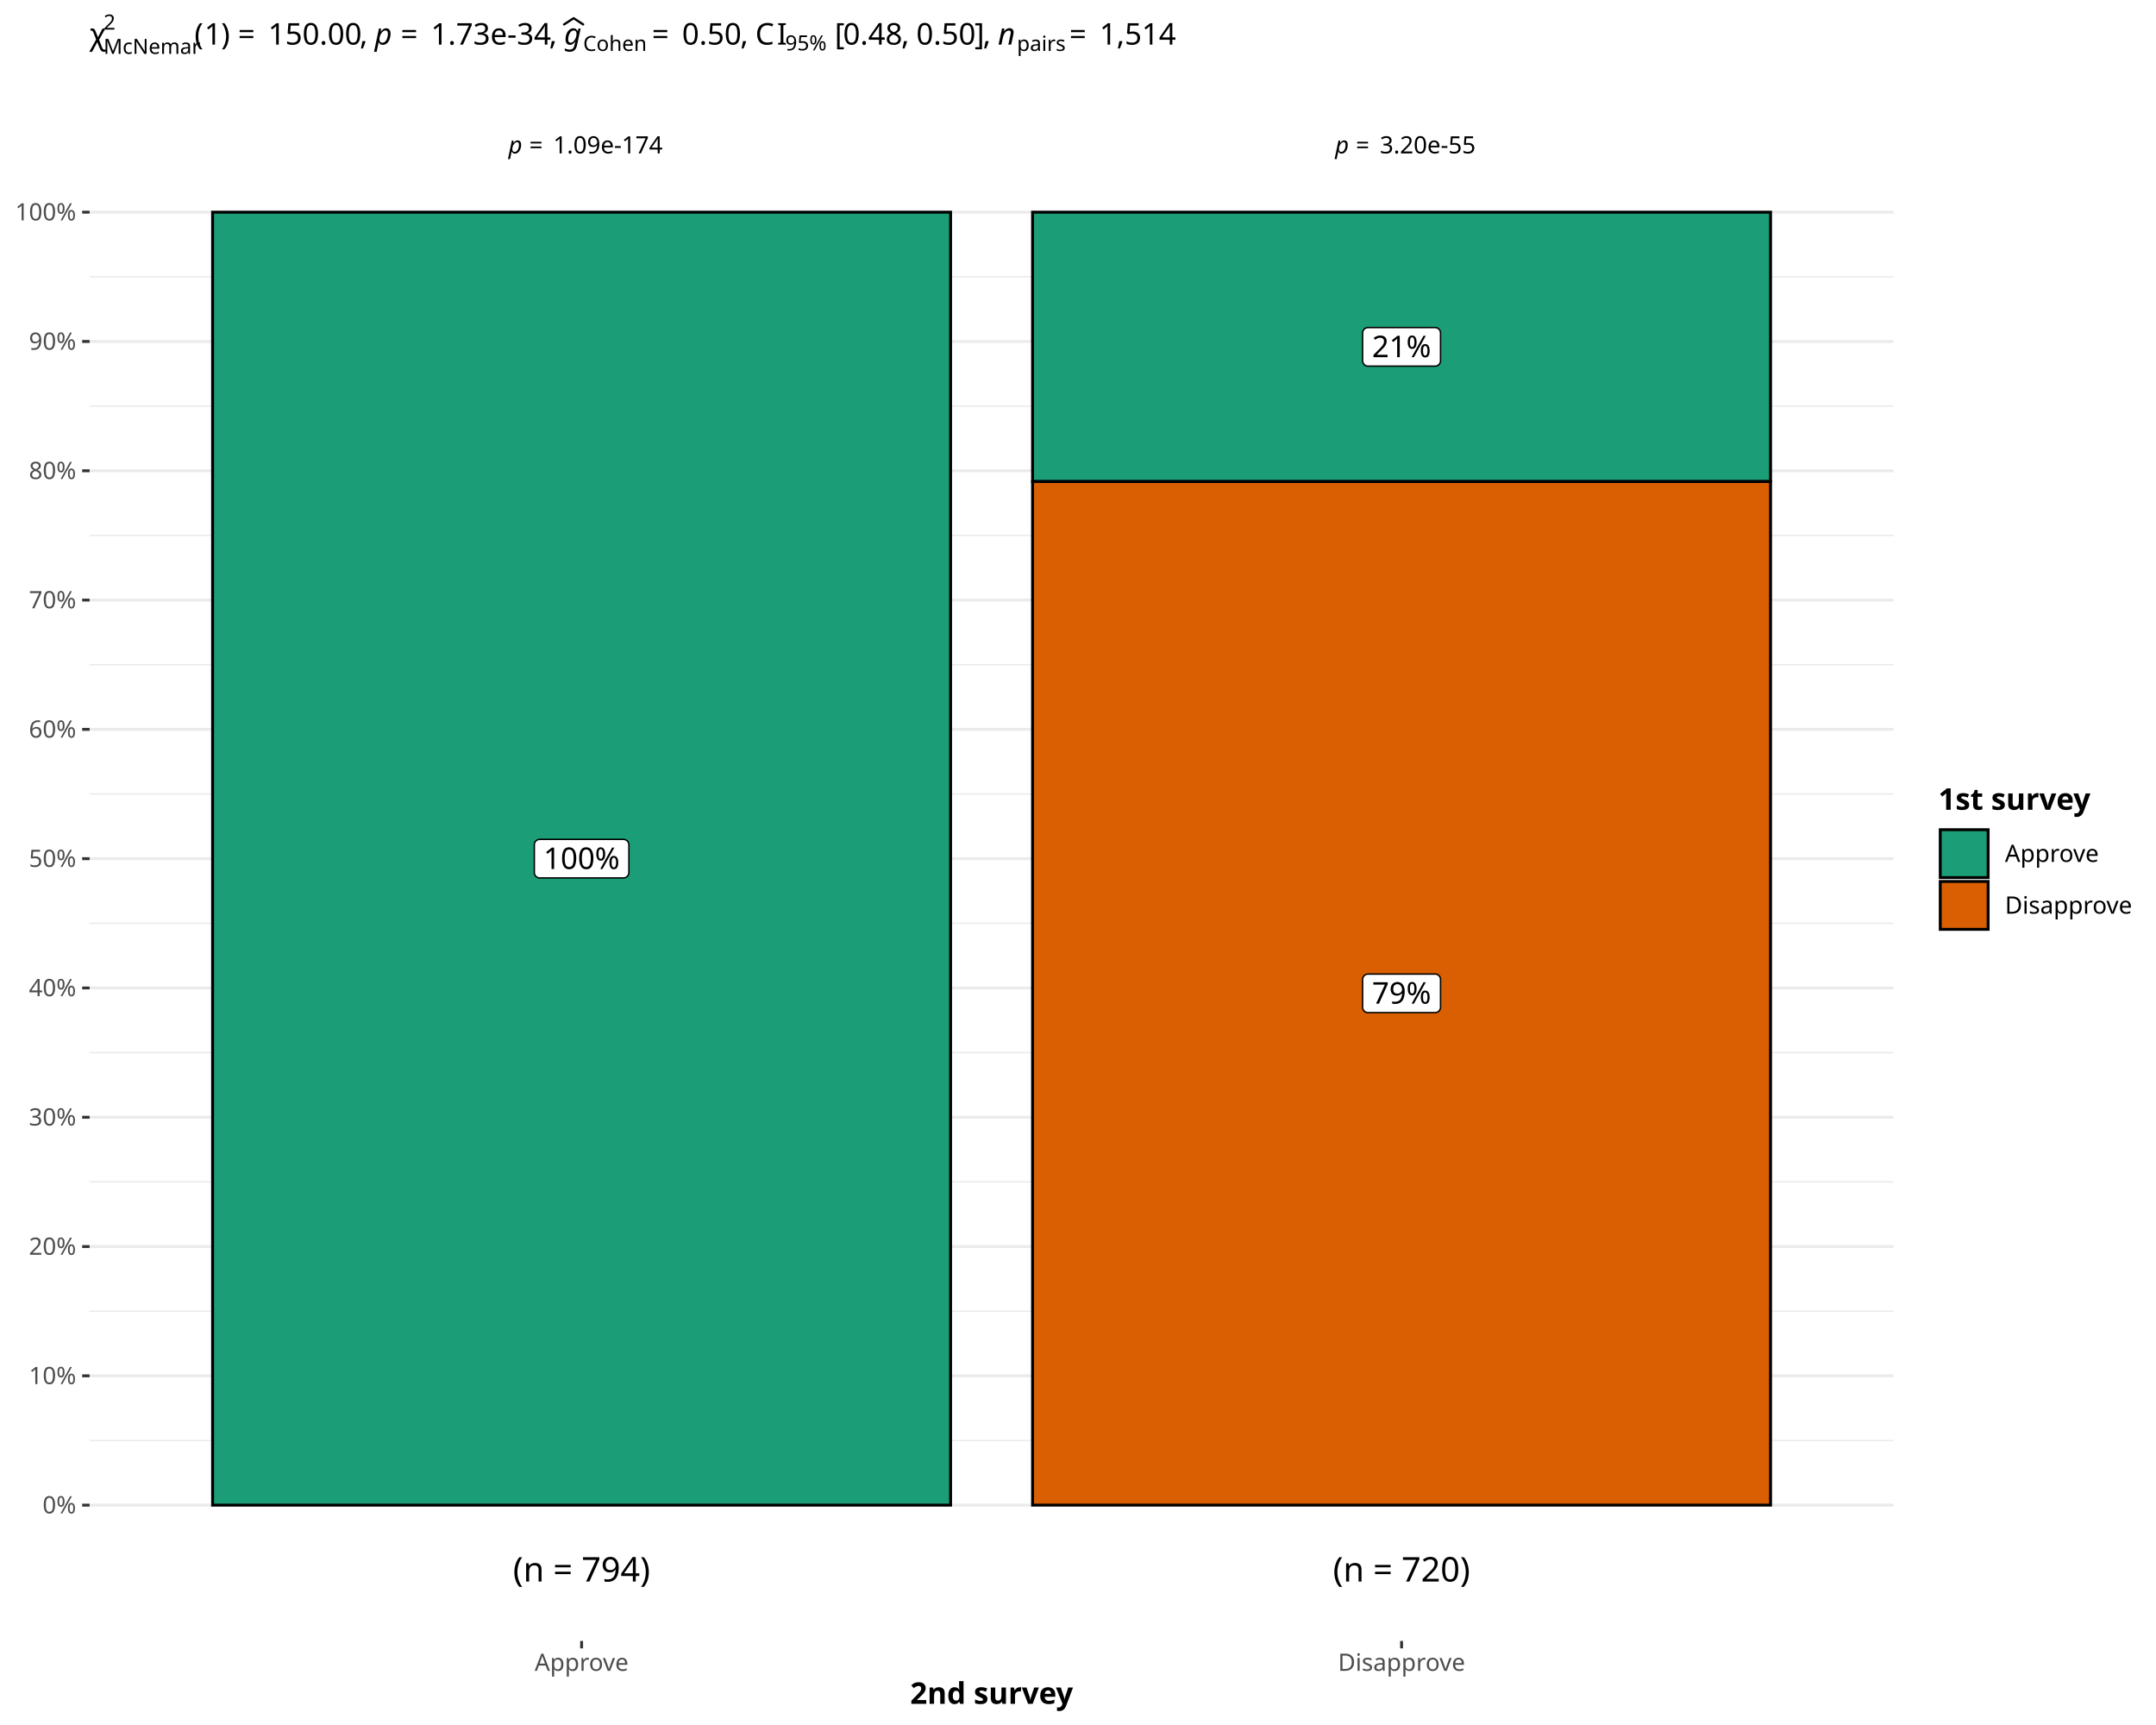
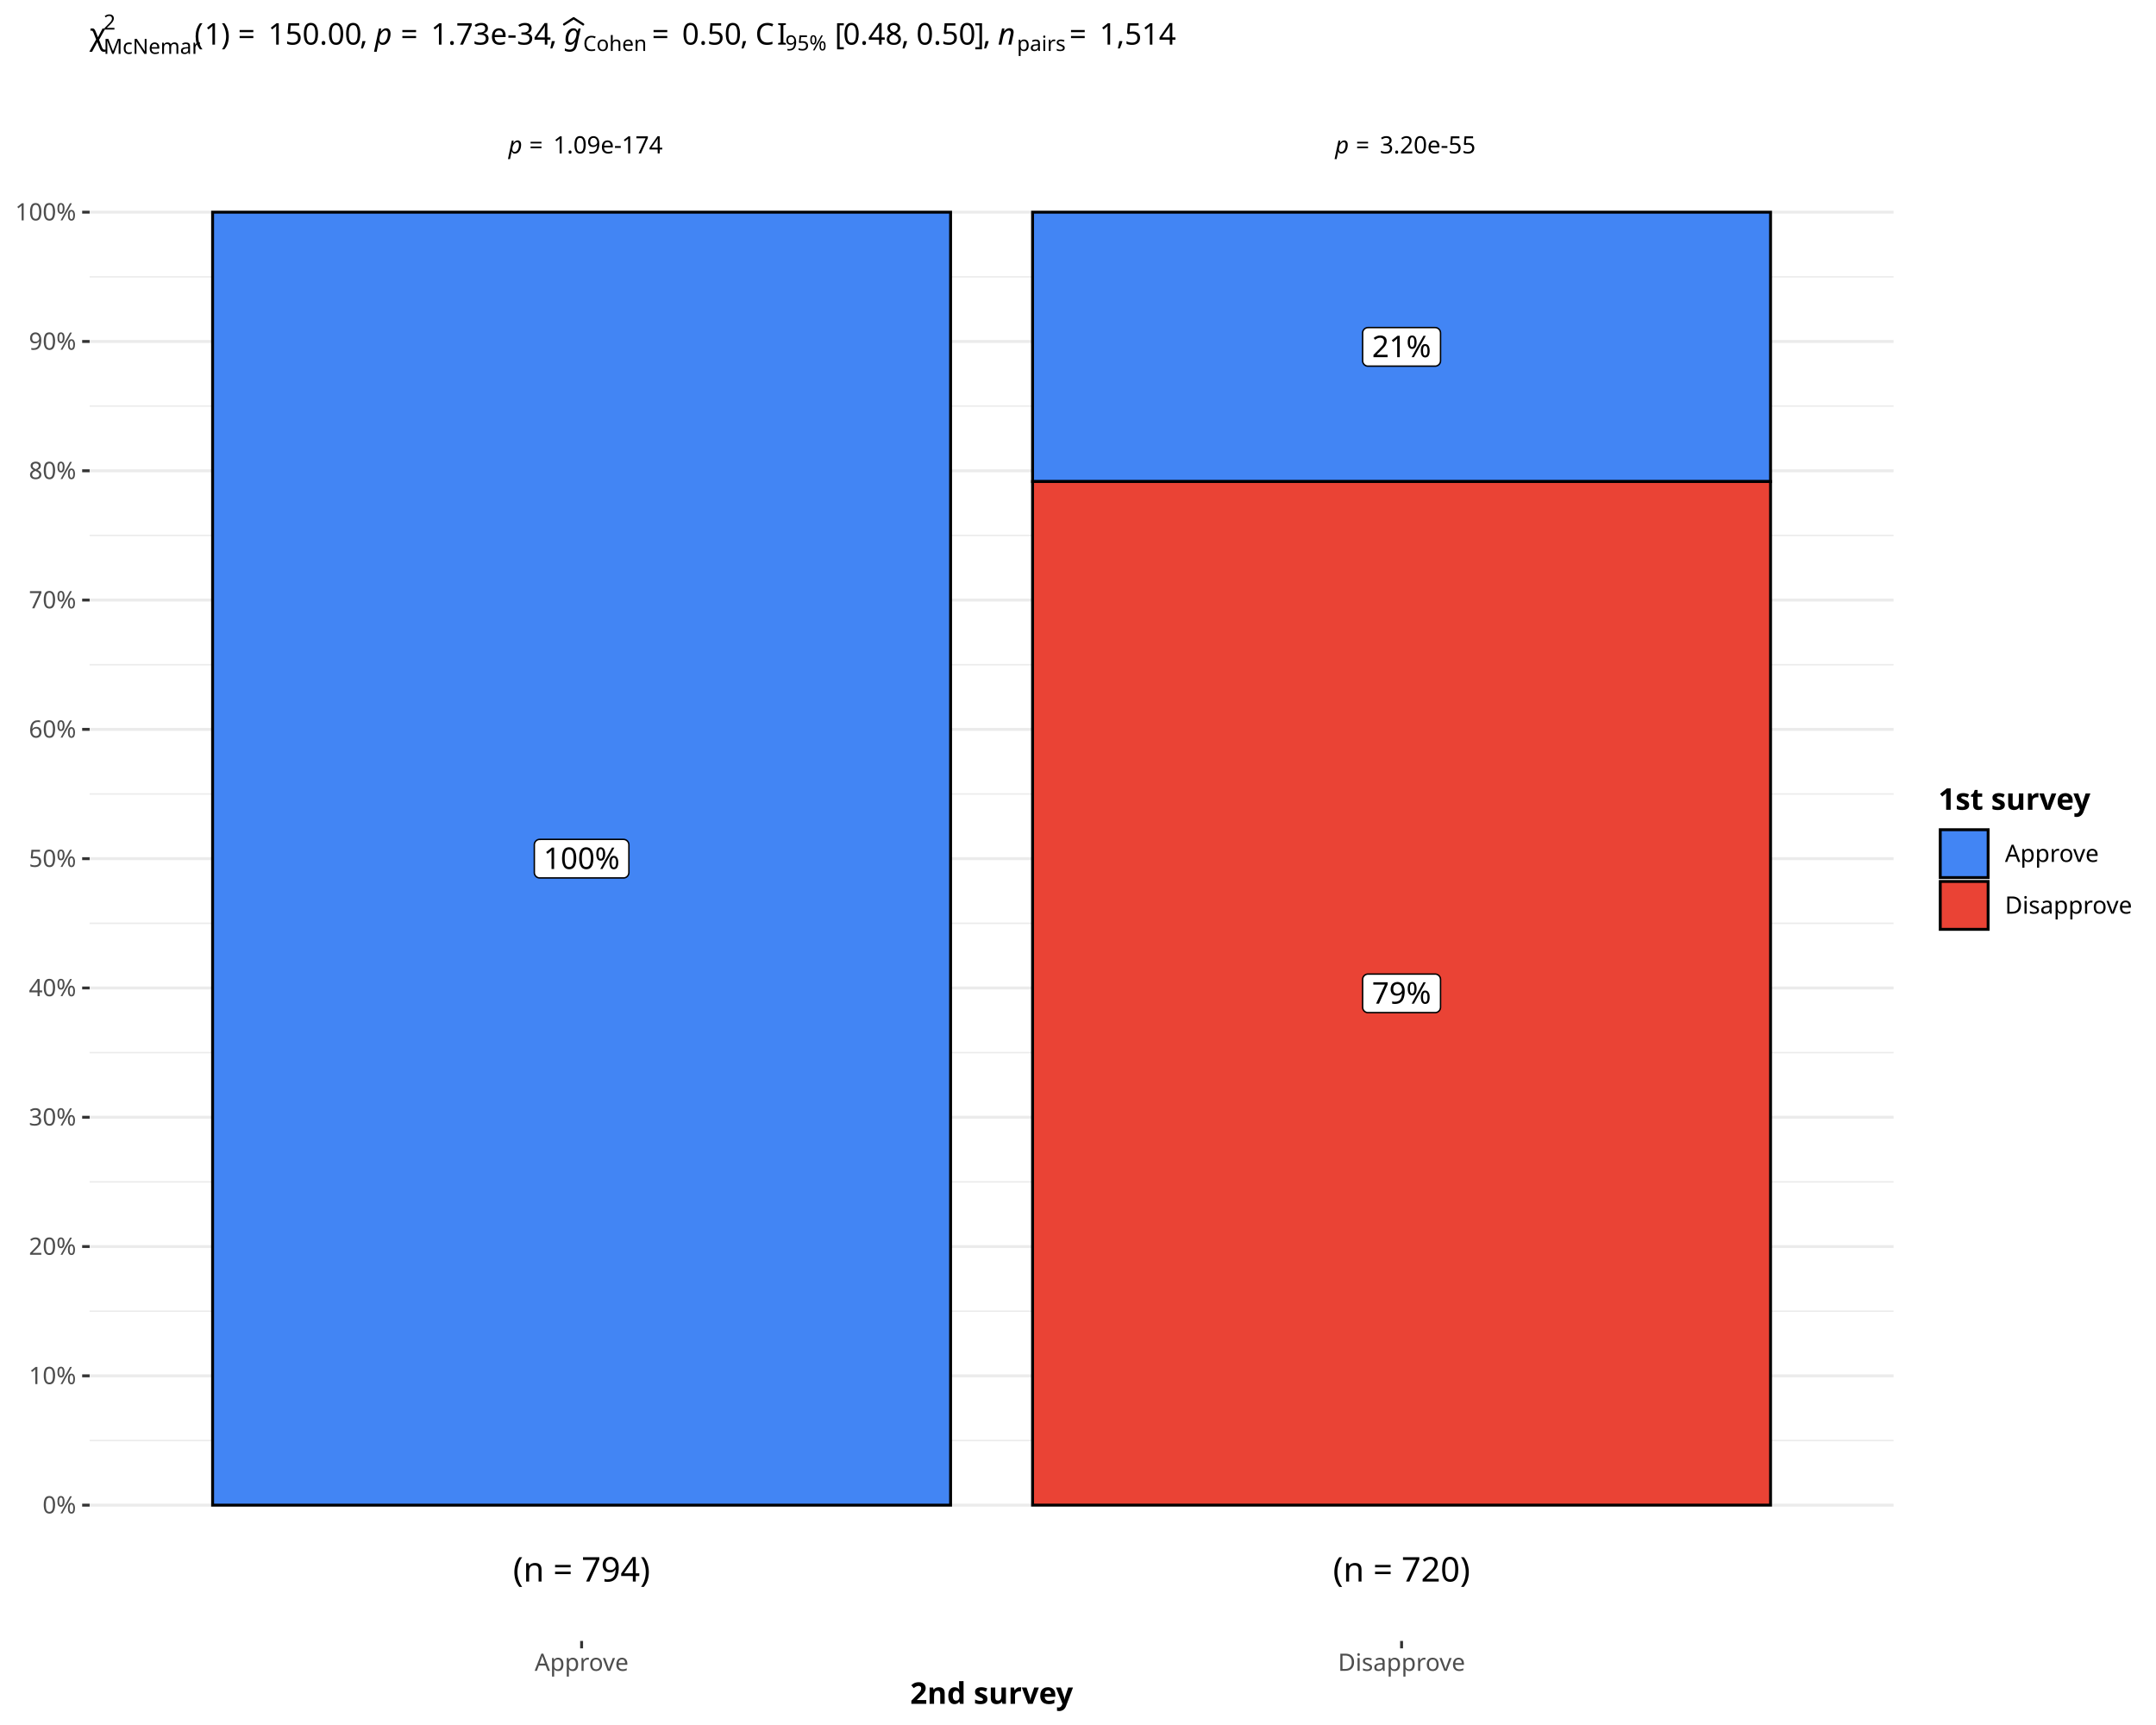
<svg xmlns="http://www.w3.org/2000/svg" class="svglite" data-engine-version="2.0" width="720.00pt" height="576.00pt" viewBox="0 0 720.00 576.00">
  <defs>
    <style type="text/css">
    .svglite line, .svglite polyline, .svglite polygon, .svglite path, .svglite rect, .svglite circle {
      fill: none;
      stroke: #000000;
      stroke-linecap: round;
      stroke-linejoin: round;
      stroke-miterlimit: 10.00;
    }
  </style>
  </defs>
  <rect width="100%" height="100%" style="stroke: none; fill: #FFFFFF;" />
  <defs>
    <clipPath id="cpMC4wMHw3MjAuMDB8MC4wMHw1NzYuMDA=">
      <rect x="0.00" y="0.00" width="720.00" height="576.00" />
    </clipPath>
  </defs>
  <g clip-path="url(#cpMC4wMHw3MjAuMDB8MC4wMHw1NzYuMDA=)">
    <rect x="0.00" y="0.00" width="720.00" height="576.00" style="stroke-width: 0.97; stroke: #FFFFFF; fill: #FFFFFF;" />
  </g>
  <defs>
    <clipPath id="cpMjkuOTN8NjMyLjM2fDI1LjUyfDU0Ny45Mg==">
      <rect x="29.93" y="25.52" width="602.43" height="522.40" />
    </clipPath>
  </defs>
  <g clip-path="url(#cpMjkuOTN8NjMyLjM2fDI1LjUyfDU0Ny45Mg==)">
    <rect x="29.93" y="25.52" width="602.43" height="522.40" style="stroke-width: 0.97; stroke: none; fill: #FFFFFF;" />
    <polyline points="29.93,481.00 632.36,481.00 " style="stroke-width: 0.48; stroke: #EBEBEB; stroke-linecap: butt;" />
    <polyline points="29.93,437.83 632.36,437.83 " style="stroke-width: 0.48; stroke: #EBEBEB; stroke-linecap: butt;" />
    <polyline points="29.93,394.65 632.36,394.65 " style="stroke-width: 0.48; stroke: #EBEBEB; stroke-linecap: butt;" />
    <polyline points="29.93,351.48 632.36,351.48 " style="stroke-width: 0.48; stroke: #EBEBEB; stroke-linecap: butt;" />
    <polyline points="29.93,308.31 632.36,308.31 " style="stroke-width: 0.48; stroke: #EBEBEB; stroke-linecap: butt;" />
    <polyline points="29.93,265.13 632.36,265.13 " style="stroke-width: 0.48; stroke: #EBEBEB; stroke-linecap: butt;" />
    <polyline points="29.93,221.96 632.36,221.96 " style="stroke-width: 0.48; stroke: #EBEBEB; stroke-linecap: butt;" />
    <polyline points="29.93,178.78 632.36,178.78 " style="stroke-width: 0.48; stroke: #EBEBEB; stroke-linecap: butt;" />
    <polyline points="29.93,135.61 632.36,135.61 " style="stroke-width: 0.48; stroke: #EBEBEB; stroke-linecap: butt;" />
    <polyline points="29.93,92.44 632.36,92.44 " style="stroke-width: 0.48; stroke: #EBEBEB; stroke-linecap: butt;" />
    <polyline points="29.93,502.59 632.36,502.59 " style="stroke-width: 0.97; stroke: #EBEBEB; stroke-linecap: butt;" />
    <polyline points="29.93,459.41 632.36,459.41 " style="stroke-width: 0.97; stroke: #EBEBEB; stroke-linecap: butt;" />
    <polyline points="29.93,416.24 632.36,416.24 " style="stroke-width: 0.97; stroke: #EBEBEB; stroke-linecap: butt;" />
    <polyline points="29.93,373.07 632.36,373.07 " style="stroke-width: 0.97; stroke: #EBEBEB; stroke-linecap: butt;" />
    <polyline points="29.93,329.89 632.36,329.89 " style="stroke-width: 0.97; stroke: #EBEBEB; stroke-linecap: butt;" />
    <polyline points="29.93,286.72 632.36,286.72 " style="stroke-width: 0.97; stroke: #EBEBEB; stroke-linecap: butt;" />
    <polyline points="29.93,243.54 632.36,243.54 " style="stroke-width: 0.97; stroke: #EBEBEB; stroke-linecap: butt;" />
    <polyline points="29.93,200.37 632.36,200.37 " style="stroke-width: 0.97; stroke: #EBEBEB; stroke-linecap: butt;" />
    <polyline points="29.93,157.20 632.36,157.20 " style="stroke-width: 0.97; stroke: #EBEBEB; stroke-linecap: butt;" />
    <polyline points="29.93,114.02 632.36,114.02 " style="stroke-width: 0.97; stroke: #EBEBEB; stroke-linecap: butt;" />
    <polyline points="29.93,70.85 632.36,70.85 " style="stroke-width: 0.97; stroke: #EBEBEB; stroke-linecap: butt;" />
-     <rect x="71.00" y="70.85" width="246.45" height="431.74" style="stroke-width: 0.97; stroke-linecap: butt; stroke-linejoin: miter; fill: #1B9E77;" />
-     <rect x="71.00" y="502.59" width="246.45" height="0.00" style="stroke-width: 0.97; stroke-linecap: butt; stroke-linejoin: miter; fill: #D95F02;" />
-     <rect x="344.83" y="70.85" width="246.45" height="89.95" style="stroke-width: 0.97; stroke-linecap: butt; stroke-linejoin: miter; fill: #1B9E77;" />
-     <rect x="344.83" y="160.79" width="246.45" height="341.79" style="stroke-width: 0.97; stroke-linecap: butt; stroke-linejoin: miter; fill: #D95F02;" />
+     <rect x="71.00" y="70.85" width="246.45" height="431.74" style="stroke-width: 0.97; stroke-linecap: butt; stroke-linejoin: miter; fill: #4285F4;" />
+     <rect x="71.00" y="502.59" width="246.45" height="0.00" style="stroke-width: 0.97; stroke-linecap: butt; stroke-linejoin: miter; fill: #EA4335;" />
+     <rect x="344.83" y="70.85" width="246.45" height="89.95" style="stroke-width: 0.97; stroke-linecap: butt; stroke-linejoin: miter; fill: #4285F4;" />
+     <rect x="344.83" y="160.79" width="246.45" height="341.79" style="stroke-width: 0.97; stroke-linecap: butt; stroke-linejoin: miter; fill: #EA4335;" />
    <polygon points="180.24,293.16 208.22,293.16 208.14,293.16 208.43,293.15 208.72,293.09 208.99,292.99 209.24,292.84 209.46,292.66 209.65,292.44 209.81,292.20 209.92,291.93 209.99,291.65 210.02,291.36 210.02,291.36 210.02,282.08 210.02,282.08 209.99,281.79 209.92,281.51 209.81,281.24 209.65,281.00 209.46,280.78 209.24,280.60 208.99,280.45 208.72,280.35 208.43,280.29 208.22,280.28 180.24,280.28 180.45,280.29 180.16,280.28 179.88,280.31 179.60,280.39 179.34,280.52 179.10,280.68 178.89,280.88 178.72,281.12 178.58,281.37 178.49,281.65 178.44,281.93 178.44,282.08 178.44,291.36 178.44,291.21 178.44,291.50 178.49,291.79 178.58,292.06 178.72,292.32 178.89,292.55 179.10,292.75 179.34,292.92 179.60,293.04 179.88,293.12 180.16,293.16 " style="stroke-width: 0.48; fill: #FFFFFF;" />
    <text x="194.23" y="290.16" text-anchor="middle" style="font-size: 10.00px; font-family: sans;" textLength="25.58px" lengthAdjust="spacingAndGlyphs">100%</text>
    <polygon points="456.85,122.26 479.27,122.26 479.19,122.26 479.48,122.25 479.77,122.19 480.04,122.09 480.29,121.94 480.51,121.76 480.71,121.54 480.86,121.30 480.97,121.03 481.04,120.75 481.07,120.46 481.07,120.46 481.07,111.18 481.07,111.18 481.04,110.89 480.97,110.61 480.86,110.34 480.71,110.10 480.51,109.88 480.29,109.70 480.04,109.55 479.77,109.45 479.48,109.39 479.27,109.38 456.85,109.38 457.07,109.39 456.78,109.38 456.49,109.42 456.21,109.50 455.95,109.62 455.71,109.79 455.50,109.99 455.33,110.22 455.19,110.47 455.10,110.75 455.06,111.04 455.05,111.18 455.05,120.46 455.06,120.32 455.06,120.61 455.10,120.89 455.19,121.17 455.33,121.42 455.50,121.66 455.71,121.86 455.95,122.02 456.21,122.15 456.49,122.23 456.78,122.26 " style="stroke-width: 0.48; fill: #FFFFFF;" />
    <text x="468.06" y="119.26" text-anchor="middle" style="font-size: 10.00px; font-family: sans;" textLength="20.02px" lengthAdjust="spacingAndGlyphs">21%</text>
    <polygon points="456.85,338.13 479.27,338.13 479.19,338.13 479.48,338.12 479.77,338.06 480.04,337.96 480.29,337.81 480.51,337.63 480.71,337.41 480.86,337.17 480.97,336.90 481.04,336.62 481.07,336.33 481.07,336.33 481.07,327.05 481.07,327.05 481.04,326.76 480.97,326.48 480.86,326.21 480.71,325.97 480.51,325.75 480.29,325.57 480.04,325.42 479.77,325.32 479.48,325.26 479.27,325.25 456.85,325.25 457.07,325.26 456.78,325.25 456.49,325.29 456.21,325.37 455.95,325.49 455.71,325.66 455.50,325.86 455.33,326.09 455.19,326.34 455.10,326.62 455.06,326.91 455.05,327.05 455.05,336.33 455.06,336.19 455.06,336.48 455.10,336.76 455.19,337.04 455.33,337.29 455.50,337.53 455.71,337.73 455.95,337.89 456.21,338.01 456.49,338.10 456.78,338.13 " style="stroke-width: 0.48; fill: #FFFFFF;" />
    <text x="468.06" y="335.13" text-anchor="middle" style="font-size: 10.00px; font-family: sans;" textLength="20.02px" lengthAdjust="spacingAndGlyphs">79%</text>
    <text x="443.86" y="51.22" style="font-size: 7.97px; font-family: sans;" textLength="1.99px" lengthAdjust="spacingAndGlyphs"> </text>
    <text x="445.86" y="51.22" style="font-size: 7.97px; font-style: italic; font-family: sans;" textLength="4.43px" lengthAdjust="spacingAndGlyphs">p</text>
    <text x="452.77" y="51.22" style="font-size: 7.97px; font-family: sans;" textLength="6.19px" lengthAdjust="spacingAndGlyphs">=</text>
    <text x="460.80" y="51.22" style="font-size: 7.97px; font-family: sans;" textLength="31.45px" lengthAdjust="spacingAndGlyphs">3.20e-55</text>
    <text x="167.81" y="51.22" style="font-size: 7.97px; font-family: sans;" textLength="1.99px" lengthAdjust="spacingAndGlyphs"> </text>
    <text x="169.81" y="51.22" style="font-size: 7.97px; font-style: italic; font-family: sans;" textLength="4.43px" lengthAdjust="spacingAndGlyphs">p</text>
    <text x="176.73" y="51.22" style="font-size: 7.97px; font-family: sans;" textLength="6.19px" lengthAdjust="spacingAndGlyphs">=</text>
    <text x="184.75" y="51.22" style="font-size: 7.97px; font-family: sans;" textLength="35.88px" lengthAdjust="spacingAndGlyphs">1.09e-174</text>
    <text x="468.06" y="528.09" text-anchor="middle" style="font-size: 11.38px; font-family: sans;" textLength="45.87px" lengthAdjust="spacingAndGlyphs">(n = 720)</text>
    <text x="194.23" y="528.09" text-anchor="middle" style="font-size: 11.38px; font-family: sans;" textLength="45.87px" lengthAdjust="spacingAndGlyphs">(n = 794)</text>
  </g>
  <g clip-path="url(#cpMC4wMHw3MjAuMDB8MC4wMHw1NzYuMDA=)">
    <text x="25.44" y="505.34" text-anchor="end" style="font-size: 8.00px; fill: #4D4D4D; font-family: sans;" textLength="11.56px" lengthAdjust="spacingAndGlyphs">0%</text>
    <text x="25.44" y="462.17" text-anchor="end" style="font-size: 8.00px; fill: #4D4D4D; font-family: sans;" textLength="16.01px" lengthAdjust="spacingAndGlyphs">10%</text>
    <text x="25.44" y="418.99" text-anchor="end" style="font-size: 8.00px; fill: #4D4D4D; font-family: sans;" textLength="16.01px" lengthAdjust="spacingAndGlyphs">20%</text>
    <text x="25.44" y="375.82" text-anchor="end" style="font-size: 8.00px; fill: #4D4D4D; font-family: sans;" textLength="16.01px" lengthAdjust="spacingAndGlyphs">30%</text>
    <text x="25.44" y="332.64" text-anchor="end" style="font-size: 8.00px; fill: #4D4D4D; font-family: sans;" textLength="16.01px" lengthAdjust="spacingAndGlyphs">40%</text>
    <text x="25.44" y="289.47" text-anchor="end" style="font-size: 8.00px; fill: #4D4D4D; font-family: sans;" textLength="16.01px" lengthAdjust="spacingAndGlyphs">50%</text>
    <text x="25.44" y="246.30" text-anchor="end" style="font-size: 8.00px; fill: #4D4D4D; font-family: sans;" textLength="16.01px" lengthAdjust="spacingAndGlyphs">60%</text>
    <text x="25.44" y="203.12" text-anchor="end" style="font-size: 8.00px; fill: #4D4D4D; font-family: sans;" textLength="16.01px" lengthAdjust="spacingAndGlyphs">70%</text>
    <text x="25.44" y="159.95" text-anchor="end" style="font-size: 8.00px; fill: #4D4D4D; font-family: sans;" textLength="16.01px" lengthAdjust="spacingAndGlyphs">80%</text>
    <text x="25.44" y="116.78" text-anchor="end" style="font-size: 8.00px; fill: #4D4D4D; font-family: sans;" textLength="16.01px" lengthAdjust="spacingAndGlyphs">90%</text>
    <text x="25.44" y="73.60" text-anchor="end" style="font-size: 8.00px; fill: #4D4D4D; font-family: sans;" textLength="20.46px" lengthAdjust="spacingAndGlyphs">100%</text>
    <polyline points="27.44,502.59 29.93,502.59 " style="stroke-width: 0.97; stroke: #333333; stroke-linecap: butt;" />
    <polyline points="27.44,459.41 29.93,459.41 " style="stroke-width: 0.97; stroke: #333333; stroke-linecap: butt;" />
    <polyline points="27.44,416.24 29.93,416.24 " style="stroke-width: 0.97; stroke: #333333; stroke-linecap: butt;" />
    <polyline points="27.44,373.07 29.93,373.07 " style="stroke-width: 0.97; stroke: #333333; stroke-linecap: butt;" />
    <polyline points="27.44,329.89 29.93,329.89 " style="stroke-width: 0.97; stroke: #333333; stroke-linecap: butt;" />
    <polyline points="27.44,286.72 29.93,286.72 " style="stroke-width: 0.97; stroke: #333333; stroke-linecap: butt;" />
    <polyline points="27.44,243.54 29.93,243.54 " style="stroke-width: 0.97; stroke: #333333; stroke-linecap: butt;" />
    <polyline points="27.44,200.37 29.93,200.37 " style="stroke-width: 0.97; stroke: #333333; stroke-linecap: butt;" />
    <polyline points="27.44,157.20 29.93,157.20 " style="stroke-width: 0.97; stroke: #333333; stroke-linecap: butt;" />
    <polyline points="27.44,114.02 29.93,114.02 " style="stroke-width: 0.97; stroke: #333333; stroke-linecap: butt;" />
    <polyline points="27.44,70.85 29.93,70.85 " style="stroke-width: 0.97; stroke: #333333; stroke-linecap: butt;" />
    <polyline points="194.23,550.41 194.23,547.92 " style="stroke-width: 0.97; stroke: #333333; stroke-linecap: butt;" />
    <polyline points="468.06,550.41 468.06,547.92 " style="stroke-width: 0.97; stroke: #333333; stroke-linecap: butt;" />
    <text x="194.23" y="557.91" text-anchor="middle" style="font-size: 8.00px; fill: #4D4D4D; font-family: sans;" textLength="29.80px" lengthAdjust="spacingAndGlyphs">Approve</text>
    <text x="468.06" y="557.91" text-anchor="middle" style="font-size: 8.00px; fill: #4D4D4D; font-family: sans;" textLength="40.47px" lengthAdjust="spacingAndGlyphs">Disapprove</text>
    <text x="331.14" y="568.94" text-anchor="middle" style="font-size: 10.00px; font-weight: bold; font-family: sans;" textLength="48.93px" lengthAdjust="spacingAndGlyphs">2nd survey</text>
    <rect x="642.32" y="257.49" width="72.70" height="58.46" style="stroke-width: 0.97; stroke: none; fill: #FFFFFF;" />
    <text x="647.30" y="270.39" style="font-size: 10.00px; font-weight: bold; font-family: sans;" textLength="45.59px" lengthAdjust="spacingAndGlyphs">1st survey</text>
    <rect x="647.30" y="276.41" width="17.28" height="17.28" style="stroke-width: 0.97; stroke: none; fill: #FFFFFF;" />
-     <rect x="647.95" y="277.05" width="15.99" height="15.99" style="stroke-width: 0.97; stroke-linecap: butt; stroke-linejoin: miter; fill: #1B9E77;" />
+     <rect x="647.95" y="277.05" width="15.99" height="15.99" style="stroke-width: 0.97; stroke-linecap: butt; stroke-linejoin: miter; fill: #4285F4;" />
    <rect x="647.30" y="293.69" width="17.28" height="17.28" style="stroke-width: 0.97; stroke: none; fill: #FFFFFF;" />
-     <rect x="647.95" y="294.33" width="15.99" height="15.99" style="stroke-width: 0.97; stroke-linecap: butt; stroke-linejoin: miter; fill: #D95F02;" />
+     <rect x="647.95" y="294.33" width="15.99" height="15.99" style="stroke-width: 0.97; stroke-linecap: butt; stroke-linejoin: miter; fill: #EA4335;" />
    <text x="669.56" y="287.80" style="font-size: 8.00px; font-family: sans;" textLength="29.80px" lengthAdjust="spacingAndGlyphs">Approve</text>
    <text x="669.56" y="305.08" style="font-size: 8.00px; font-family: sans;" textLength="40.47px" lengthAdjust="spacingAndGlyphs">Disapprove</text>
    <text x="29.93" y="14.89" style="font-size: 10.00px; font-family: sans;" textLength="4.65px" lengthAdjust="spacingAndGlyphs">χ</text>
    <text x="34.58" y="17.99" style="font-size: 7.00px; font-family: sans;" textLength="30.34px" lengthAdjust="spacingAndGlyphs">McNemar</text>
    <text x="34.58" y="9.87" style="font-size: 7.00px; font-family: sans;" textLength="3.89px" lengthAdjust="spacingAndGlyphs">2</text>
    <text x="64.92" y="14.89" style="font-size: 10.00px; font-family: sans;" textLength="3.33px" lengthAdjust="spacingAndGlyphs">(</text>
    <text x="68.25" y="14.89" style="font-size: 10.00px; font-family: sans;" textLength="5.56px" lengthAdjust="spacingAndGlyphs">1</text>
    <text x="73.81" y="14.89" style="font-size: 10.00px; font-family: sans;" textLength="3.33px" lengthAdjust="spacingAndGlyphs">)</text>
    <text x="79.46" y="14.89" style="font-size: 10.00px; font-family: sans;" textLength="7.76px" lengthAdjust="spacingAndGlyphs">=</text>
    <text x="89.54" y="14.89" style="font-size: 10.00px; font-family: sans;" textLength="30.59px" lengthAdjust="spacingAndGlyphs">150.00</text>
    <text x="120.13" y="14.89" style="font-size: 10.00px; font-family: sans;" textLength="2.50px" lengthAdjust="spacingAndGlyphs">,</text>
    <text x="122.63" y="14.89" style="font-size: 10.00px; font-family: sans;" textLength="2.50px" lengthAdjust="spacingAndGlyphs"> </text>
    <text x="125.13" y="14.89" style="font-size: 10.00px; font-style: italic; font-family: sans;" textLength="5.56px" lengthAdjust="spacingAndGlyphs">p</text>
    <text x="133.81" y="14.89" style="font-size: 10.00px; font-family: sans;" textLength="7.76px" lengthAdjust="spacingAndGlyphs">=</text>
    <text x="143.89" y="14.89" style="font-size: 10.00px; font-family: sans;" textLength="39.48px" lengthAdjust="spacingAndGlyphs">1.73e-34</text>
    <text x="183.37" y="14.89" style="font-size: 10.00px; font-family: sans;" textLength="2.50px" lengthAdjust="spacingAndGlyphs">,</text>
    <text x="185.87" y="14.89" style="font-size: 10.00px; font-family: sans;" textLength="2.50px" lengthAdjust="spacingAndGlyphs"> </text>
    <text x="188.38" y="14.89" style="font-size: 10.00px; font-style: italic; font-family: sans;" textLength="5.56px" lengthAdjust="spacingAndGlyphs">g</text>
    <polyline points="188.38,8.15 191.56,6.08 194.74,8.15 " style="stroke-width: 0.75;" />
    <text x="194.74" y="17.01" style="font-size: 7.00px; font-family: sans;" textLength="20.63px" lengthAdjust="spacingAndGlyphs">Cohen</text>
    <text x="217.69" y="14.89" style="font-size: 10.00px; font-family: sans;" textLength="7.76px" lengthAdjust="spacingAndGlyphs">=</text>
    <text x="227.77" y="14.89" style="font-size: 10.00px; font-family: sans;" textLength="19.46px" lengthAdjust="spacingAndGlyphs">0.50</text>
    <text x="247.23" y="14.89" style="font-size: 10.00px; font-family: sans;" textLength="2.50px" lengthAdjust="spacingAndGlyphs">,</text>
    <text x="249.73" y="14.89" style="font-size: 10.00px; font-family: sans;" textLength="2.50px" lengthAdjust="spacingAndGlyphs"> </text>
    <text x="252.24" y="14.89" style="font-size: 10.00px; font-family: sans;" textLength="7.22px" lengthAdjust="spacingAndGlyphs">C</text>
    <text x="259.46" y="14.89" style="font-size: 10.00px; font-family: sans;" textLength="2.78px" lengthAdjust="spacingAndGlyphs">I</text>
    <text x="262.24" y="16.82" style="font-size: 7.00px; font-family: sans;" textLength="14.01px" lengthAdjust="spacingAndGlyphs">95%</text>
    <text x="276.25" y="14.89" style="font-size: 10.00px; font-family: sans;" textLength="2.50px" lengthAdjust="spacingAndGlyphs"> </text>
    <text x="278.75" y="14.89" style="font-size: 10.00px; font-family: sans;" textLength="2.78px" lengthAdjust="spacingAndGlyphs">[</text>
    <text x="281.53" y="14.89" style="font-size: 10.00px; font-family: sans;" textLength="19.46px" lengthAdjust="spacingAndGlyphs">0.48</text>
    <text x="300.99" y="14.89" style="font-size: 10.00px; font-family: sans;" textLength="2.50px" lengthAdjust="spacingAndGlyphs">,</text>
    <text x="303.50" y="14.89" style="font-size: 10.00px; font-family: sans;" textLength="2.50px" lengthAdjust="spacingAndGlyphs"> </text>
    <text x="306.00" y="14.89" style="font-size: 10.00px; font-family: sans;" textLength="19.46px" lengthAdjust="spacingAndGlyphs">0.50</text>
    <text x="325.46" y="14.89" style="font-size: 10.00px; font-family: sans;" textLength="2.78px" lengthAdjust="spacingAndGlyphs">]</text>
    <text x="328.24" y="14.89" style="font-size: 10.00px; font-family: sans;" textLength="2.50px" lengthAdjust="spacingAndGlyphs">,</text>
    <text x="330.74" y="14.89" style="font-size: 10.00px; font-family: sans;" textLength="2.50px" lengthAdjust="spacingAndGlyphs"> </text>
    <text x="333.24" y="14.89" style="font-size: 10.00px; font-style: italic; font-family: sans;" textLength="5.56px" lengthAdjust="spacingAndGlyphs">n</text>
    <text x="339.61" y="17.01" style="font-size: 7.00px; font-family: sans;" textLength="15.17px" lengthAdjust="spacingAndGlyphs">pairs</text>
    <text x="357.10" y="14.89" style="font-size: 10.00px; font-family: sans;" textLength="7.76px" lengthAdjust="spacingAndGlyphs">=</text>
    <text x="367.18" y="14.89" style="font-size: 10.00px; font-family: sans;" textLength="25.03px" lengthAdjust="spacingAndGlyphs">1,514</text>
  </g>
</svg>
